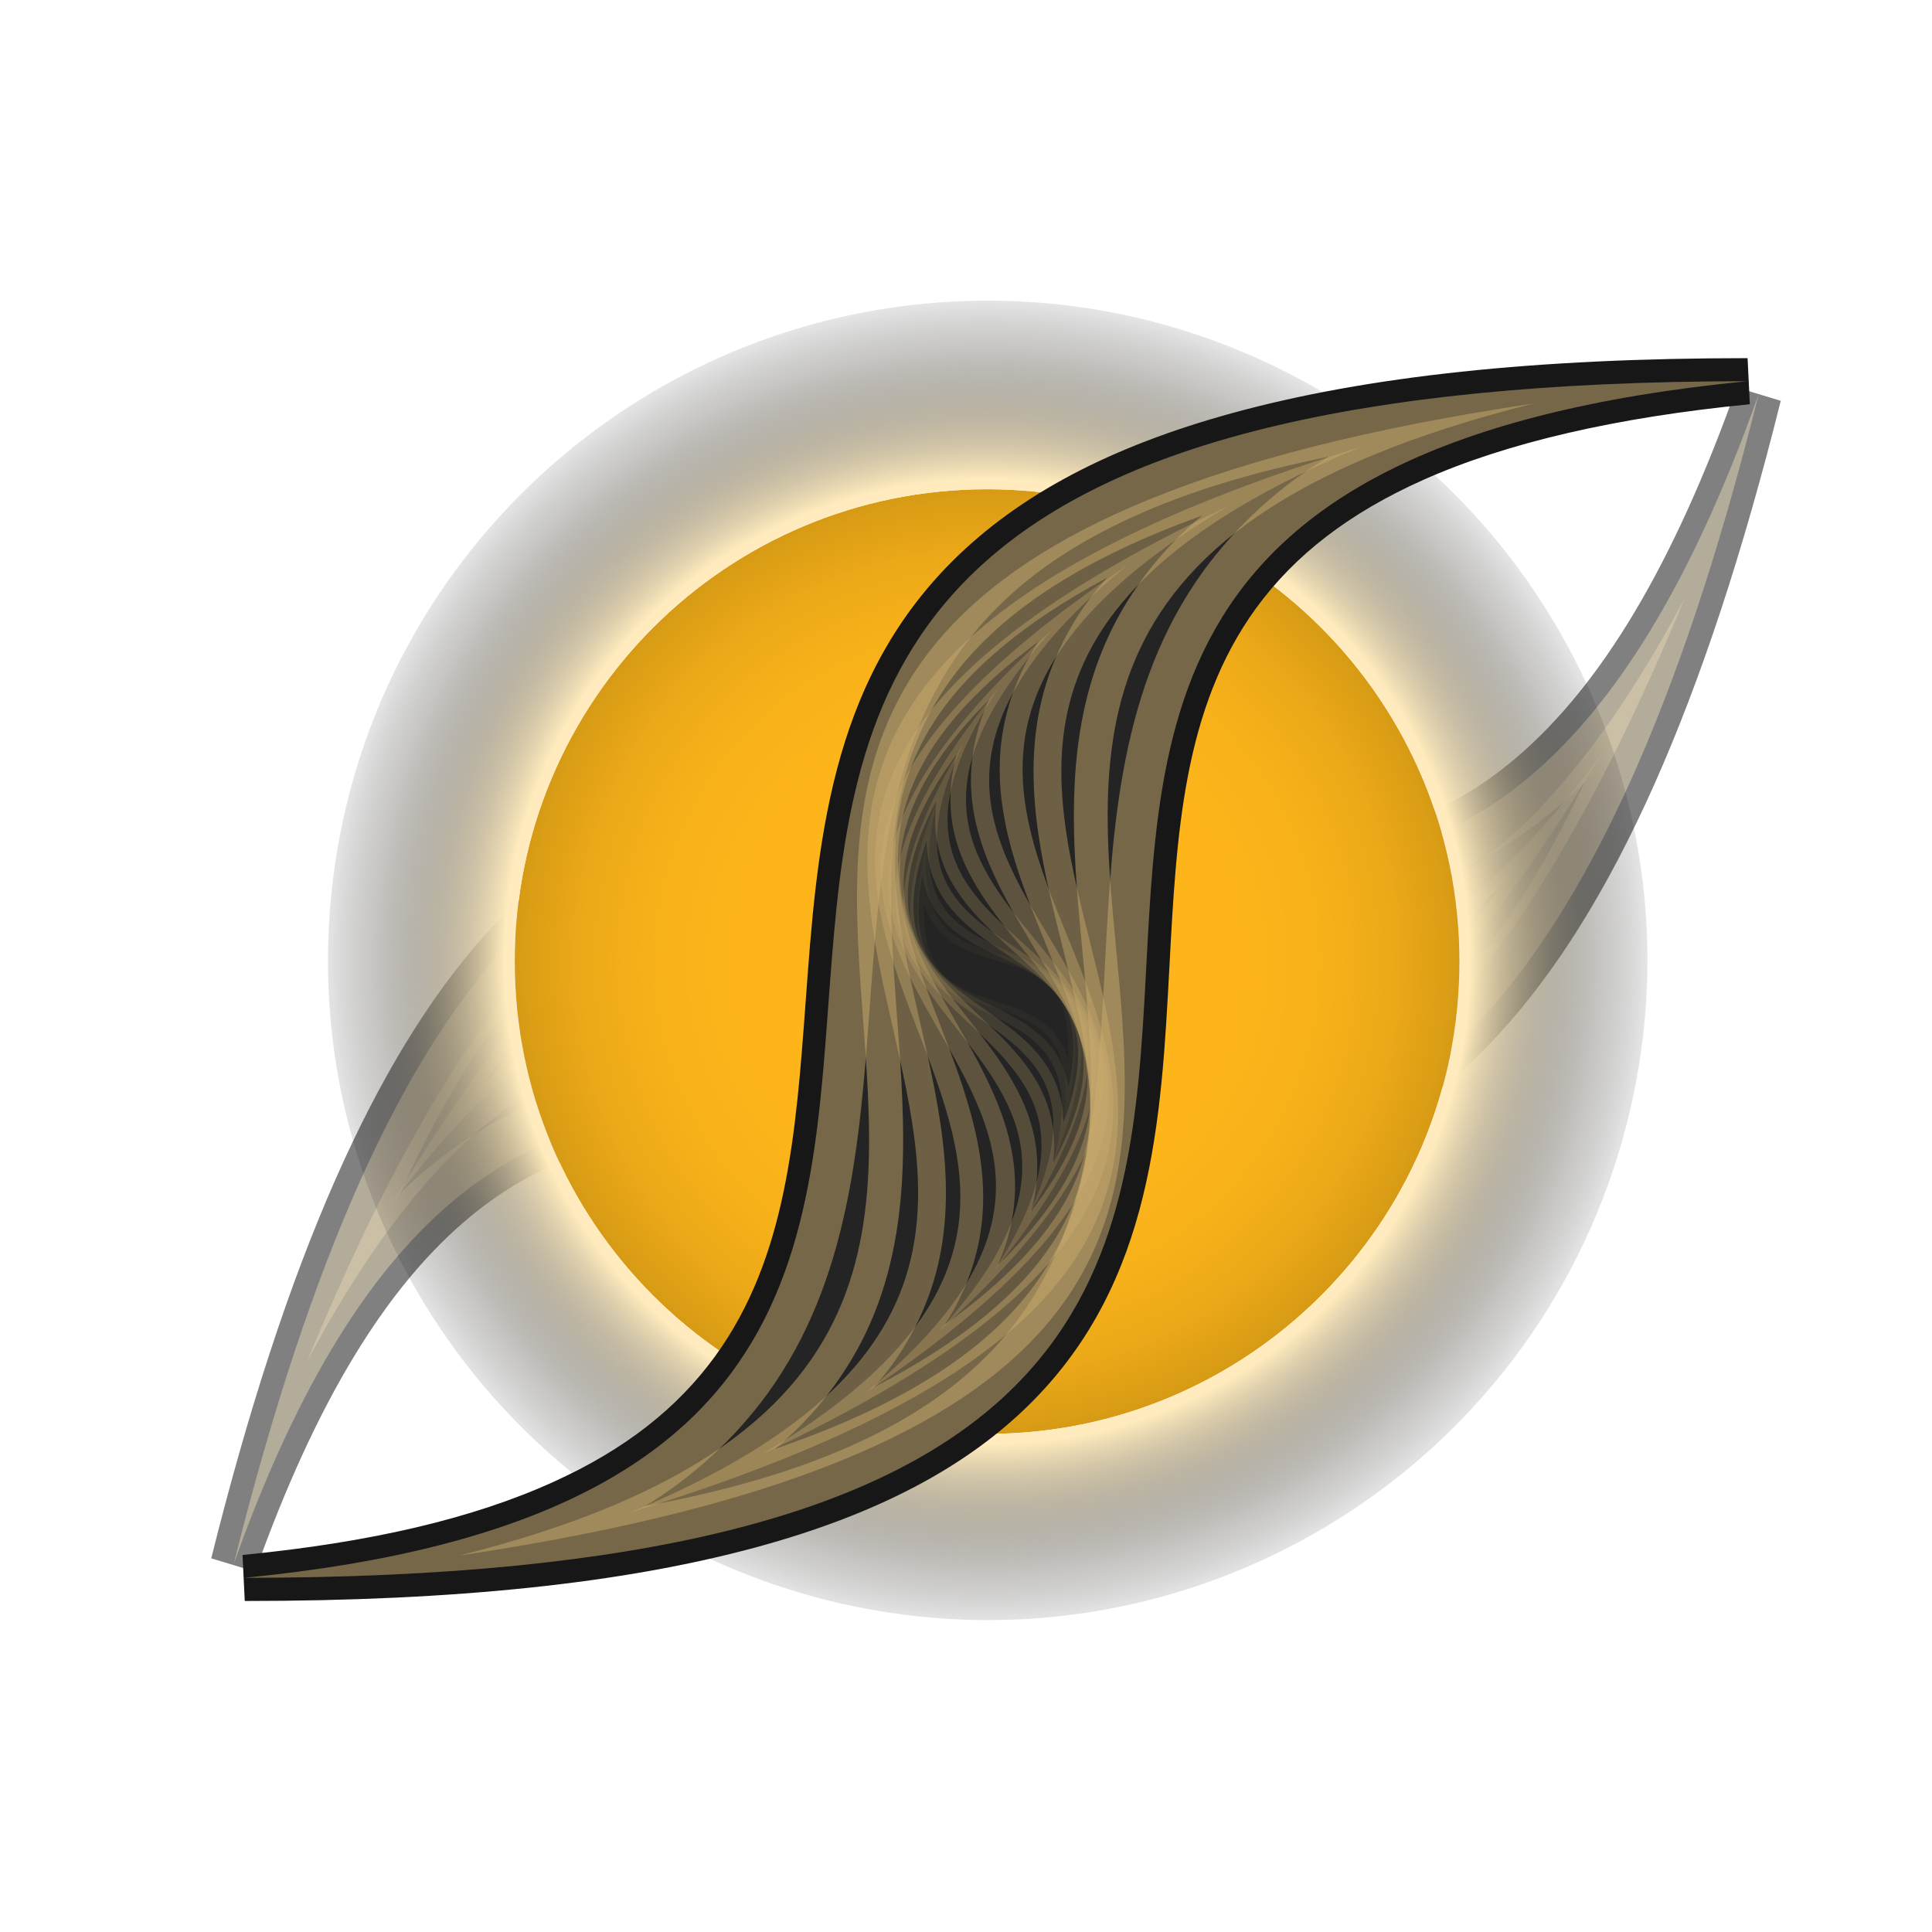
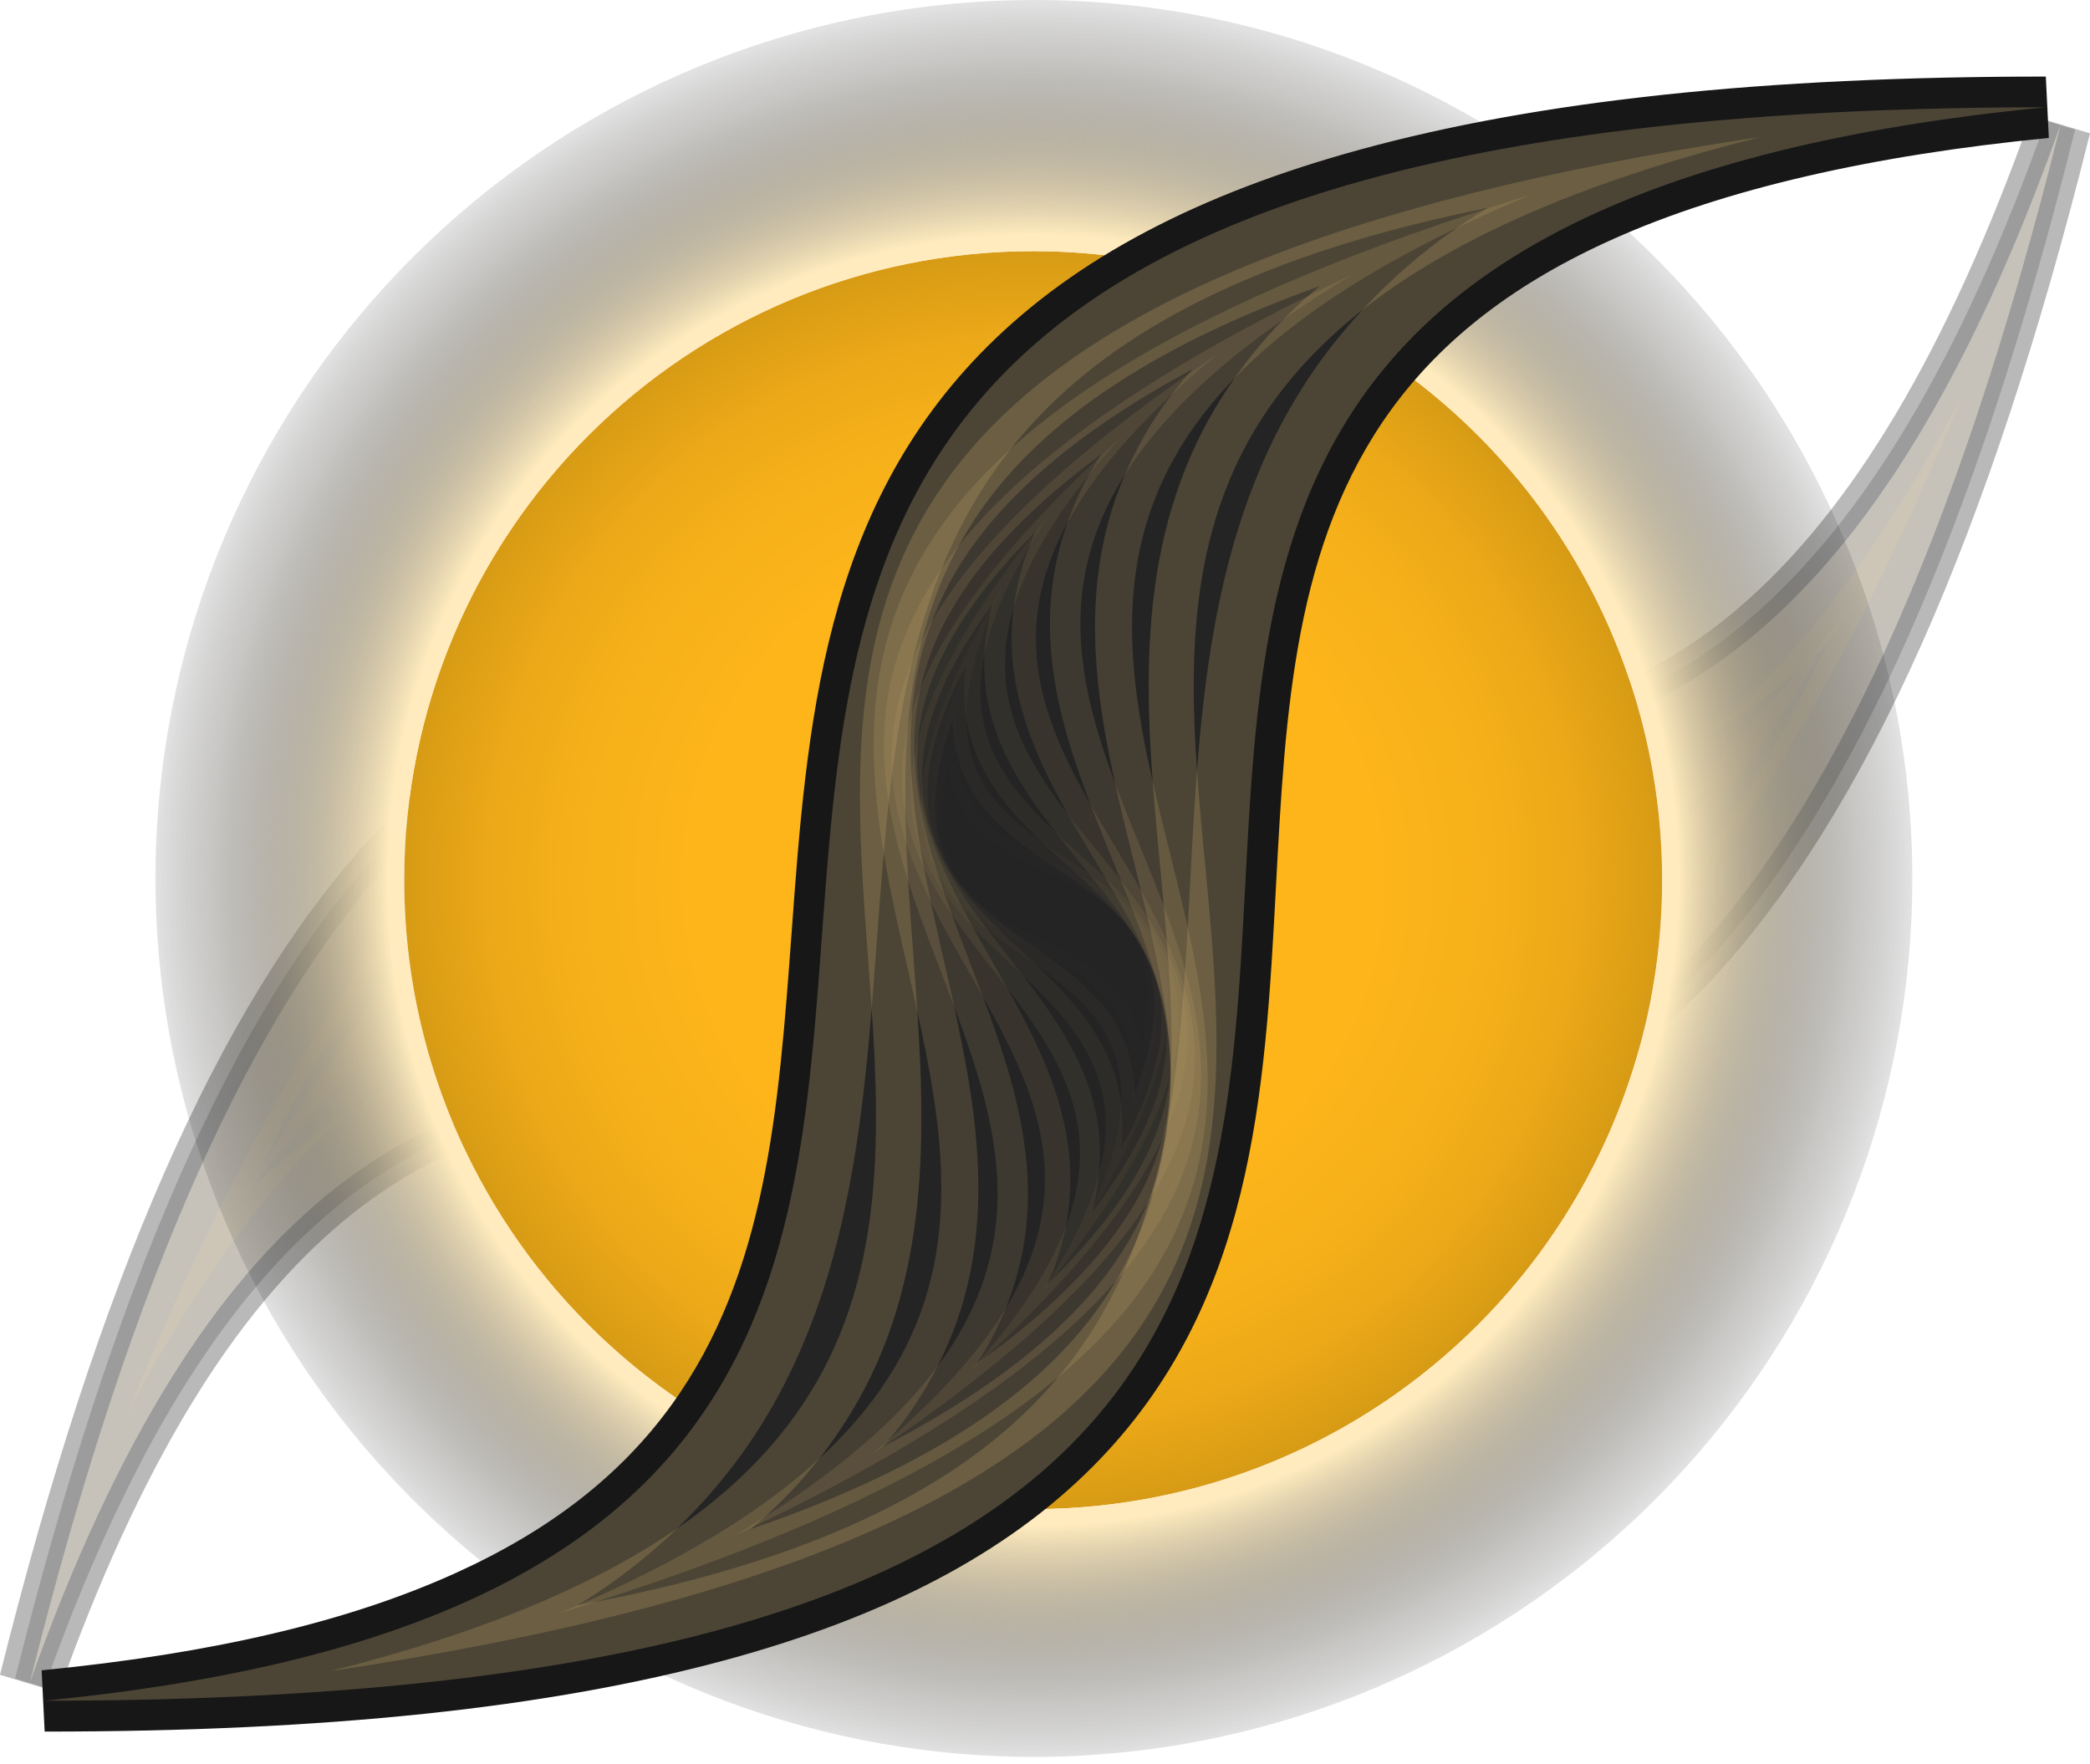
- <svg xmlns="http://www.w3.org/2000/svg" viewBox="0 0 420 420">
+ <svg xmlns="http://www.w3.org/2000/svg" width="96" height="81" viewBox="0 0 96 81" fill="none">
+   <g opacity="0.55">
+     <path opacity="0.55" d="M0.695 77.098C5.197 59.06 10.624 46.678 17.295 39.247C22.77 33.15 29.087 30.311 37.17 30.311C41.83 30.311 46.61 31.239 51.238 32.134C55.76 33.009 60.436 33.915 64.89 33.915C71.046 33.915 75.942 32.19 80.294 28.485C85.618 23.952 90.091 16.451 93.971 5.548L95.316 5.954C90.739 24.323 85.137 36.903 78.198 44.427C72.571 50.535 66.016 53.38 57.597 53.38C53.065 53.38 48.431 52.581 43.948 51.807C39.596 51.056 35.094 50.279 30.823 50.279C24.616 50.279 19.726 51.922 15.43 55.456C10.154 59.792 5.776 66.992 2.04 77.503L0.695 77.098Z" fill="#242424" />
+     <path opacity="0.55" d="M94.635 5.785C84.847 45.037 71.564 52.676 57.597 52.676C48.701 52.676 39.534 49.581 30.823 49.581C19.768 49.581 9.44 54.581 1.376 77.273C10.967 38.8 23.707 31.014 37.162 31.014C46.32 31.014 55.813 34.618 64.879 34.618C75.88 34.618 86.262 29.304 94.624 5.785H94.635ZM93.299 5.312C89.461 16.096 85.055 23.499 79.827 27.95C75.607 31.54 70.861 33.212 64.879 33.212C60.492 33.212 55.85 32.311 51.359 31.442C46.703 30.541 41.889 29.61 37.162 29.607C28.862 29.607 22.379 32.522 16.763 38.777C10.011 46.298 4.527 58.776 0 76.927L2.69 77.74C6.395 67.363 10.714 60.25 15.877 55.999C20.038 52.575 24.788 50.982 30.823 50.982C35.043 50.982 39.306 51.719 43.83 52.499C48.355 53.278 53.003 54.083 57.597 54.083C66.224 54.083 72.934 51.165 78.716 44.905C85.736 37.308 91.391 24.61 96 6.125L93.31 5.312H93.299Z" fill="#171717" />
+     <g opacity="0.49">
+       <path opacity="0.49" d="M83.989 29.486C81.493 34.798 78.781 39.025 75.829 42.232C70.779 47.705 65.16 50.144 57.606 50.144C53.349 50.144 48.855 49.367 44.508 48.619C40.007 47.842 35.381 47.043 30.831 47.043C23.834 47.043 18.288 48.923 13.387 52.952C12.768 53.46 12.16 54.004 11.564 54.584C19.718 36.523 28.89 33.547 37.162 33.547C41.509 33.547 45.929 34.391 50.608 35.311C55.287 36.231 60.115 37.151 64.879 37.151C71.752 37.151 77.478 35.122 82.379 30.961C82.921 30.499 83.454 30.012 83.978 29.498L83.989 29.486ZM94.624 5.796C86.265 29.304 75.891 34.618 64.89 34.618C55.825 34.618 46.32 31.017 37.173 31.014C23.707 31.014 10.967 38.8 1.376 77.267C9.451 54.575 19.768 49.575 30.823 49.575C39.545 49.575 48.701 52.67 57.597 52.67C71.558 52.67 84.847 45.032 94.635 5.779L94.624 5.796Z" fill="#CCAD6E" />
+     </g>
+     <g opacity="0.49">
+       <path opacity="0.49" d="M36.881 33.49C41.484 33.49 46.039 35.1 50.867 36.802C55.76 38.527 60.822 40.313 66.032 40.313C70.616 40.313 74.754 38.937 78.632 36.11C76.831 38.89 74.733 41.466 72.374 43.791C67.991 47.997 63.526 49.955 58.323 49.955C53.7 49.955 49.137 48.45 44.306 46.86C39.475 45.271 34.483 43.619 29.394 43.619C24.788 43.619 20.672 44.967 16.831 47.738C18.952 44.446 21.102 41.745 23.302 39.607C27.573 35.437 31.889 33.496 36.889 33.496L36.881 33.49ZM90.142 18.17C81.772 33.873 73.837 38.237 66.044 38.237C56.294 38.237 46.773 31.411 36.881 31.411C27.078 31.411 16.927 38.124 5.858 64.893C13.874 49.857 21.651 45.698 29.394 45.698C38.96 45.698 48.467 52.038 58.312 52.038C68.441 52.038 78.893 45.347 90.131 18.179L90.142 18.17Z" fill="#CCAD6E" />
+     </g>
+     <g opacity="0.44">
+       <path opacity="0.44" d="M37.789 33.484C42.336 33.484 46.512 35.699 50.912 38.045C55.45 40.454 60.13 42.947 65.402 42.947C68.229 42.931 71.01 42.226 73.502 40.893C68.033 46.919 62.859 49.8 57.676 49.8C53.065 49.8 48.833 47.659 44.354 45.394C39.832 43.107 35.153 40.741 29.985 40.741C27.195 40.75 24.45 41.434 21.983 42.736C27.497 36.472 32.674 33.484 37.789 33.484ZM85.027 27.753C77.394 38.017 71.094 41.258 65.402 41.258C55.664 41.258 47.676 31.796 37.792 31.796C30.424 31.796 21.997 37.035 10.987 55.329C18.258 45.546 24.374 42.457 29.985 42.457C39.593 42.457 47.71 51.517 57.676 51.517C65.253 51.517 73.885 46.264 85.027 27.753Z" fill="#CCAD6E" />
+     </g>
+     <g opacity="0.39">
+       <path opacity="0.39" d="M39.07 33.698C43.462 33.698 47.012 36.292 50.769 39.044C54.671 41.897 58.709 44.846 63.874 44.846C65.548 44.833 67.207 44.535 68.781 43.965C67.808 44.777 66.792 45.538 65.74 46.244C62.448 48.43 59.449 49.494 56.565 49.494C52.088 49.494 48.447 46.945 44.593 44.246C40.668 41.495 36.599 38.653 31.535 38.653C29.904 38.664 28.288 38.95 26.752 39.497C27.826 38.573 28.953 37.713 30.128 36.92C33.361 34.751 36.293 33.698 39.089 33.698H39.07ZM39.089 32.291C33.411 32.291 26.366 36.149 16.372 48.402C22.537 42.19 27.388 40.04 31.566 40.04C40.924 40.04 46.858 50.875 56.607 50.875C62.431 50.875 69.611 47.004 79.701 34.632C73.204 41.177 68.165 43.436 63.916 43.436C54.449 43.436 48.76 32.291 39.112 32.291H39.089Z" fill="#CCAD6E" />
+     </g>
+     <g opacity="0.34">
+       <path opacity="0.34" d="M40.299 32.818V33.963C44.635 33.963 47.508 36.824 50.552 39.855C53.742 43.028 57.04 46.326 62.169 46.326C62.962 46.323 63.752 46.247 64.53 46.098C61.094 48.155 58.09 49.168 55.456 49.168C51.022 49.168 48.048 46.326 44.899 43.318C41.664 40.215 38.33 37.038 33.299 37.038C32.537 37.041 31.777 37.111 31.028 37.249C34.574 35.057 37.643 33.977 40.313 33.977V32.818H40.299ZM40.313 32.818C35.89 32.818 30.052 35.457 21.504 43.178C26.431 39.534 30.21 38.169 33.321 38.169C42.57 38.169 45.805 50.299 55.481 50.299C60.006 50.299 65.931 47.651 74.541 39.888C69.333 43.743 65.391 45.181 62.195 45.181C52.831 45.181 49.888 32.835 40.325 32.832L40.313 32.818Z" fill="#CCAD6E" />
+     </g>
+     <g opacity="0.29">
+       <path opacity="0.29" d="M41.363 33.448V34.388C45.712 34.388 47.924 37.342 50.268 40.471C52.744 43.774 55.301 47.19 60.425 47.19H60.881C58.455 48.203 56.334 48.7 54.488 48.7C50.034 48.7 47.721 45.741 45.274 42.609C42.741 39.379 40.136 36.036 35.128 36.036H34.728C37.261 34.934 39.466 34.391 41.36 34.391V33.451L41.363 33.448ZM41.36 33.451C37.882 33.451 33.158 35.139 26.293 39.734C29.971 37.764 32.821 36.971 35.125 36.971C44.345 36.971 44.787 49.632 54.485 49.632C58.031 49.632 62.808 47.944 69.707 43.324C65.805 45.417 62.811 46.253 60.422 46.253C51.061 46.253 50.943 33.451 41.36 33.448V33.451Z" fill="#CCAD6E" />
+     </g>
+     <g opacity="0.24">
+       <path opacity="0.24" d="M42.1 34.05V34.821C46.697 34.821 48.29 37.803 49.978 40.96C51.554 43.906 53.321 47.215 57.749 47.713C56.472 48.05 55.159 48.23 53.838 48.25C49.137 48.25 47.451 45.243 45.679 42.06C44.061 39.176 42.246 35.938 37.944 35.426C39.303 35.047 40.704 34.841 42.114 34.815V34.044L42.1 34.05ZM42.114 34.044C39.407 34.044 35.755 34.984 30.651 37.373C33.116 36.501 35.102 36.127 36.734 36.127C46.34 36.127 43.69 49.018 53.849 49.018C56.598 49.018 60.279 48.079 65.385 45.684C62.76 46.613 60.658 47.01 58.95 47.01C49.162 47.01 52.156 34.044 42.105 34.044H42.114Z" fill="#CCAD6E" />
+     </g>
+     <g opacity="0.19">
+       <path opacity="0.19" d="M42.44 35.294C47.505 35.294 48.506 38.079 49.674 41.304C50.611 43.892 51.644 46.765 55.183 47.693C54.641 47.75 54.096 47.779 53.551 47.781C48.391 47.781 47.252 44.826 46.044 41.695C45.065 39.163 43.977 36.332 40.547 35.412C41.175 35.336 41.807 35.297 42.44 35.294ZM42.44 34.664C40.417 34.664 37.809 35.1 34.399 36.132C35.578 35.883 36.779 35.749 37.984 35.733C48.321 35.733 42.536 48.414 53.551 48.414C55.594 48.414 58.213 47.977 61.623 46.942C60.367 47.209 59.087 47.353 57.803 47.37C47.207 47.37 53.357 34.664 42.44 34.664Z" fill="#CCAD6E" />
+     </g>
+     <g opacity="0.09">
+       <path opacity="0.09" d="M42.716 35.631C48.267 35.84 48.788 38.498 49.39 41.554C49.826 43.788 50.307 46.233 53.065 47.426C47.643 47.145 47.038 44.353 46.399 41.419C45.921 39.219 45.395 36.804 42.716 35.631ZM41.996 35.102C40.543 35.116 39.093 35.231 37.657 35.448C37.958 35.434 38.248 35.429 38.524 35.429C50.833 35.429 40.794 47.969 54.035 47.969C55.484 47.955 56.93 47.841 58.362 47.626C58.039 47.64 57.727 47.645 57.428 47.645C44.686 47.645 55.178 35.102 41.996 35.102Z" fill="#CCAD6E" />
+     </g>
+     <g opacity="0.04">
+       <path opacity="0.04" d="M44.407 36.124C46.033 36.425 47.195 36.94 47.921 37.674C48.979 38.743 49.047 40.189 49.128 41.717C49.218 43.588 49.32 45.631 51.433 46.922C47.052 46.042 46.889 43.706 46.728 41.259C46.599 39.413 46.447 37.398 44.418 36.129L44.407 36.124ZM40.341 35.384C52.485 36.616 39.115 47.648 55.704 47.707C43.071 46.424 56.992 35.443 40.341 35.384Z" fill="#CCAD6E" />
+     </g>
+   </g>
+   <path d="M47.457 69.316C63.413 69.316 76.347 56.381 76.347 40.426C76.347 24.47 63.413 11.536 47.457 11.536C31.502 11.536 18.567 24.47 18.567 40.426C18.567 56.381 31.502 69.316 47.457 69.316Z" fill="url(#paint0_radial_573_16035)" />
+   <path d="M47.457 11.536C53.171 11.536 58.757 13.23 63.509 16.405C68.26 19.58 71.963 24.093 74.149 29.373C76.335 34.652 76.907 40.462 75.791 46.066C74.675 51.671 71.923 56.818 67.881 60.858C63.84 64.898 58.691 67.649 53.086 68.762C47.481 69.876 41.672 69.302 36.394 67.114C31.115 64.925 26.604 61.221 23.43 56.468C20.257 51.716 18.565 46.129 18.567 40.415C18.57 32.754 21.615 25.409 27.033 19.994C32.45 14.578 39.797 11.536 47.457 11.536ZM47.457 6.77649e-05C37.454 0.008 27.811 3.732 20.398 10.448C12.985 17.165 8.331 26.395 7.339 36.348C6.347 46.302 9.088 56.269 15.03 64.317C20.971 72.364 29.69 77.917 39.494 79.9C49.299 81.882 59.49 80.151 68.091 75.044C76.692 69.938 83.09 61.818 86.042 52.261C88.995 42.703 88.292 32.39 84.071 23.322C79.85 14.253 72.41 7.076 63.196 3.182C58.218 1.073 52.864 -0.01 47.457 6.77649e-05Z" fill="url(#paint1_radial_573_16035)" />
+   <path d="M1.992 77.422C34.751 74.217 35.868 59.043 37.049 42.975C37.744 33.532 38.456 23.769 45.853 16.415C49.823 12.476 55.321 9.563 62.659 7.555C70.835 5.304 81.077 4.226 93.966 4.226L94.036 5.633C59.584 8.998 58.765 24.377 57.901 40.662C56.905 59.426 55.875 78.826 2.045 78.826L1.992 77.422Z" fill="#242424" />
+   <path d="M93.966 4.93C18.567 12.304 101.399 78.117 2.045 78.117C74.532 71.027 -4.989 4.924 93.966 4.924V4.93ZM93.966 3.517C81.023 3.517 70.711 4.614 62.473 6.871C55.014 8.914 49.418 11.871 45.358 15.911C37.781 23.449 37.052 33.355 36.355 42.922C35.764 50.94 35.206 58.514 30.831 64.55C28.502 67.766 25.272 70.281 20.959 72.239C16.009 74.49 9.78 75.95 1.913 76.721L2.051 79.535C14.949 79.535 25.179 78.46 33.324 76.251C40.713 74.245 46.23 71.342 50.189 67.369C57.589 59.944 58.106 50.164 58.61 40.707C59.041 32.604 59.454 24.951 63.902 18.817C66.285 15.542 69.631 12.974 74.133 10.965C79.228 8.691 85.95 7.133 94.109 6.336L93.971 3.523L93.966 3.517Z" fill="#171717" />
+   <g opacity="0.49">
+     <path opacity="0.49" d="M68.345 9.549C65.365 11.337 62.77 13.699 60.712 16.499C55.569 23.575 55.113 32.176 54.671 40.493C54.187 49.615 53.728 58.219 47.392 64.583C43.059 68.93 36.163 71.966 26.529 73.733C29.454 71.959 31.998 69.624 34.016 66.862C39.047 59.924 39.672 51.427 40.277 43.214C40.958 33.955 41.602 25.207 48.135 18.708C52.446 14.417 59.131 11.392 68.345 9.549ZM93.966 4.929C-4.994 4.929 74.532 71.032 2.045 78.117C101.399 78.117 18.567 12.298 93.966 4.924V4.929Z" fill="#CCAD6E" />
+   </g>
+   <g opacity="0.49">
+     <path opacity="0.49" d="M60.642 13.123C58.442 14.933 56.625 17.162 55.296 19.681C51.978 26.04 52.648 33.071 53.295 39.872C54.004 47.325 54.671 54.367 50.301 60.287C47.313 64.339 42.086 67.633 34.486 70.23C36.642 68.439 38.424 66.24 39.728 63.759C42.969 57.524 42.452 50.558 41.948 43.822C41.385 36.225 40.851 29.062 45.364 23.001C48.34 19 53.396 15.728 60.65 13.131L60.642 13.123ZM80.871 6.291C0.599 18.246 73.083 62.254 15.148 76.761C95.73 64.761 20.601 21.381 80.863 6.294L80.871 6.291Z" fill="#CCAD6E" />
+   </g>
+   <g opacity="0.44">
+     <path opacity="0.44" d="M54.781 16.96C53.213 18.695 52.006 20.725 51.23 22.931C49.319 28.493 50.721 34.112 52.074 39.548C53.56 45.507 54.964 51.134 52.144 56.469C50.214 60.127 46.379 63.427 40.535 66.463C42.066 64.746 43.241 62.744 43.993 60.571C45.862 55.118 44.587 49.533 43.358 44.134C41.97 38.048 40.662 32.3 43.58 26.831C45.507 23.224 49.207 19.951 54.77 16.96H54.781ZM70.329 8.942C6.71 28.443 70.863 55.268 25.66 74.11C89.529 54.53 23.311 28.53 70.329 8.942Z" fill="#CCAD6E" />
+   </g>
+   <g opacity="0.39">
+     <path opacity="0.39" d="M50.625 20.815C49.569 22.407 48.836 24.191 48.47 26.065C47.564 30.803 49.356 35.201 51.087 39.455C52.986 44.117 54.781 48.523 53.112 53.18C51.973 56.362 49.252 59.491 44.874 62.628C45.902 61.058 46.615 59.302 46.973 57.459C47.854 52.817 46.174 48.431 44.545 44.191C42.713 39.407 40.98 34.906 42.713 30.123C43.855 26.977 46.469 23.896 50.625 20.838V20.815ZM62.344 12.501C12.965 35.71 68.168 50.02 33.667 70.574C83.235 47.249 26.47 33.859 62.344 12.479V12.501Z" fill="#CCAD6E" />
+   </g>
+   <g opacity="0.34">
+     <path opacity="0.34" d="M47.572 24.414C46.914 25.832 46.542 27.367 46.475 28.929C46.329 32.868 48.326 36.225 50.259 39.458C52.378 43 54.378 46.348 53.605 50.332C53.076 53.05 51.258 55.926 48.098 59.012C48.74 57.612 49.1 56.1 49.159 54.561C49.297 50.69 47.389 47.344 45.544 44.109C43.464 40.451 41.501 37.019 42.314 32.93C42.848 30.238 44.584 27.416 47.572 24.414ZM56.013 16.201C18.874 41.16 65.394 45.91 39.976 66.845C77.256 41.788 29.565 37.978 56.013 16.201Z" fill="#CCAD6E" />
+   </g>
+   <g opacity="0.29">
+     <path opacity="0.29" d="M45.617 27.694C45.251 28.923 45.13 30.212 45.262 31.487C45.611 34.711 47.629 37.187 49.578 39.582C51.717 42.207 53.737 44.688 53.579 48.023C53.472 50.29 52.339 52.839 50.138 55.718C50.492 54.506 50.606 53.237 50.473 51.981C50.127 48.822 48.183 46.331 46.303 43.926C44.185 41.214 42.184 38.65 42.364 35.237C42.48 32.987 43.554 30.497 45.623 27.706L45.617 27.694ZM51.531 20.041C24.352 44.686 62.656 43.034 44.514 63.036C71.806 38.276 32.66 40.842 51.531 20.041Z" fill="#CCAD6E" />
+   </g>
+   <g opacity="0.24">
+     <path opacity="0.24" d="M44.368 30.567C43.768 35.001 46.517 37.486 49.033 39.759C51.092 41.622 53.036 43.38 53.323 46.093C53.517 47.944 52.915 50.15 51.492 52.758C51.627 51.731 51.561 50.687 51.297 49.685C50.625 47.17 48.74 45.395 46.917 43.678C44.86 41.743 42.921 39.917 42.637 37.128C42.452 35.28 43.02 33.108 44.368 30.567ZM48.169 23.671C29.205 47.024 60.045 40.924 47.828 59.404C66.868 35.955 35.449 42.893 48.169 23.671Z" fill="#CCAD6E" />
+   </g>
+   <g opacity="0.19">
+     <path opacity="0.19" d="M43.766 33.046C43.799 36.704 46.32 38.411 48.627 39.962C50.515 41.231 52.299 42.432 52.848 44.601C53.225 46.09 52.988 47.978 52.122 50.268C52.074 46.697 49.615 44.97 47.364 43.389C45.471 42.058 43.681 40.803 43.127 38.572C42.758 37.095 42.966 35.266 43.763 33.046H43.766ZM46.042 27.005C33.38 48.178 57.698 39.618 49.944 56.036C62.656 34.788 37.978 44.072 46.044 27.005H46.042Z" fill="#CCAD6E" />
+   </g>
+   <g opacity="0.09">
+     <path opacity="0.09" d="M43.501 35.17C43.985 38.15 46.242 39.208 48.309 40.176C49.998 40.969 51.596 41.717 52.313 43.406C52.808 44.565 52.851 46.115 52.44 48.09C51.953 45.201 49.742 44.112 47.721 43.113C45.029 41.785 42.457 40.516 43.501 35.17ZM44.59 30.004C36.993 48.751 55.622 38.763 51.399 53.039C59.026 34.216 40.198 44.855 44.59 30.004Z" fill="#CCAD6E" />
+   </g>
+   <g opacity="0.04">
+     <path opacity="0.04" d="M43.599 36.898C44.342 39.258 46.301 39.849 48.101 40.392C49.564 40.837 50.949 41.253 51.731 42.539C52.268 43.422 52.485 44.675 52.386 46.326C51.649 44.041 49.727 43.417 47.969 42.846C45.628 42.083 43.391 41.357 43.608 36.898H43.599ZM43.889 32.573C39.95 48.684 53.875 38.38 52.13 50.462C56.103 34.289 42.077 45.144 43.889 32.573Z" fill="#CCAD6E" />
+   </g>
  <defs>
-     <style>.cls-1{opacity:0.55;}.cls-2{fill:#242424;}.cls-3{fill:#171717;}.cls-4{opacity:0.49;}.cls-5{fill:#ccad6e;}.cls-6{opacity:0.44;}.cls-7{opacity:0.39;}.cls-8{opacity:0.34;}.cls-9{opacity:0.29;}.cls-10{opacity:0.24;}.cls-11{opacity:0.19;}.cls-12{opacity:0.09;}.cls-13{opacity:0.04;}.cls-14{fill:url(#radial-gradient);}.cls-15{fill:url(#radial-gradient-2);}</style>
-     <radialGradient id="radial-gradient" cx="214.59" cy="209.04" r="102.68" gradientUnits="userSpaceOnUse">
-       <stop offset="0" stop-color="#ffb61a" />
-       <stop offset="0.54" stop-color="#fdb51a" />
-       <stop offset="0.73" stop-color="#f6b019" />
-       <stop offset="0.87" stop-color="#eba818" />
-       <stop offset="0.98" stop-color="#da9d15" />
-       <stop offset="1" stop-color="#d69a15" />
+     <radialGradient id="paint0_radial_573_16035" cx="0" cy="0" r="1" gradientUnits="userSpaceOnUse" gradientTransform="translate(47.457 40.4259) scale(28.89)">
+       <stop stop-color="#FFB61A" />
+       <stop offset="0.54" stop-color="#FDB51A" />
+       <stop offset="0.73" stop-color="#F6B019" />
+       <stop offset="0.87" stop-color="#EBA818" />
+       <stop offset="0.98" stop-color="#DA9D15" />
+       <stop offset="1" stop-color="#D69A15" />
    </radialGradient>
-     <radialGradient id="radial-gradient-2" cx="214.59" cy="209.04" r="143.68" gradientUnits="userSpaceOnUse">
-       <stop offset="0.73" stop-color="#ffebbd" />
-       <stop offset="0.8" stop-color="#b4a685" stop-opacity="0.74" />
-       <stop offset="0.87" stop-color="#68604d" stop-opacity="0.47" />
-       <stop offset="0.93" stop-color="#302c23" stop-opacity="0.27" />
-       <stop offset="0.98" stop-color="#0d0c0a" stop-opacity="0.15" />
+     <radialGradient id="paint1_radial_573_16035" cx="0" cy="0" r="1" gradientUnits="userSpaceOnUse" gradientTransform="translate(47.457 40.4259) scale(40.4258)">
+       <stop offset="0.73" stop-color="#FFEBBD" />
+       <stop offset="0.8" stop-color="#B4A685" stop-opacity="0.74" />
+       <stop offset="0.87" stop-color="#68604D" stop-opacity="0.47" />
+       <stop offset="0.93" stop-color="#302C23" stop-opacity="0.27" />
+       <stop offset="0.98" stop-color="#0D0C0A" stop-opacity="0.15" />
      <stop offset="1" stop-opacity="0.1" />
    </radialGradient>
  </defs>
-   <g id="Layer_11" data-name="Layer 11" class="cls-1">
-     <path class="cls-2" d="M48.39,339.38c16-64.11,35.29-108.12,59-134.53,19.46-21.67,41.91-31.76,70.64-31.76,16.56,0,33.55,3.3,50,6.48,16.07,3.11,32.69,6.33,48.52,6.33,21.88,0,39.28-6.13,54.75-19.3,18.92-16.11,34.82-42.77,48.61-81.52l4.78,1.44c-16.27,65.29-36.18,110-60.84,136.74-20,21.71-43.3,31.82-73.22,31.82-16.11,0-32.58-2.84-48.51-5.59-15.47-2.67-31.47-5.43-46.65-5.43-22.06,0-39.44,5.84-54.71,18.4-18.75,15.41-34.31,41-47.59,78.36Z" />
-     <path class="cls-3" d="M382.27,85.92c-34.79,139.51-82,166.66-131.64,166.66-31.62,0-64.2-11-95.16-11-39.29,0-76,17.77-104.66,98.42C84.9,203.26,130.18,175.59,178,175.59c32.55,0,66.29,12.81,98.51,12.81,39.1,0,76-18.89,105.72-102.48m-4.71-1.68c-13.64,38.33-29.3,64.64-47.88,80.46-15,12.76-31.87,18.7-53.13,18.7-15.59,0-32.09-3.2-48.05-6.29-16.55-3.2-33.66-6.51-50.46-6.52-29.5,0-52.54,10.36-72.5,32.59-24,26.73-43.49,71.08-59.58,135.59l9.56,2.89C68.65,304.78,84,279.5,102.35,264.39c14.79-12.17,31.67-17.83,53.12-17.83,15,0,30.15,2.62,46.23,5.39s32.6,5.63,48.93,5.63c30.66,0,54.51-10.37,75.06-32.62,24.95-27,45.05-72.13,61.43-137.83l-9.56-2.89Z" />
-     <g class="cls-4">
-       <path class="cls-5" d="M344.43,170.16c-8.87,18.88-18.51,33.9-29,45.3-17.95,19.45-37.92,28.12-64.77,28.12-15.13,0-31.1-2.76-46.55-5.42-16-2.76-32.44-5.6-48.61-5.6-24.87,0-44.58,6.68-62,21q-3.3,2.71-6.48,5.8C116,195.17,148.6,184.59,178,184.59c15.45,0,31.16,3,47.79,6.27s33.79,6.54,50.72,6.54c24.43,0,44.78-7.21,62.2-22q2.89-2.46,5.68-5.2m37.84-84.24C352.52,169.51,315.65,188.4,276.55,188.4c-32.22,0-66-12.8-98.51-12.81-47.86,0-93.14,27.67-127.23,164.39,28.7-80.65,65.37-98.42,104.66-98.42,31,0,63.54,11,95.16,11,49.62,0,96.85-27.15,131.64-166.66Z" />
-     </g>
-     <g id="_82pct" data-name="82pct" class="cls-4">
-       <path class="cls-5" d="M177,184.39c16.36,0,32.55,5.72,49.71,11.77,17.39,6.13,35.38,12.48,53.9,12.48,16.29,0,31-4.89,44.78-14.94A161.84,161.84,0,0,1,303.15,221c-15.58,14.95-31.45,21.91-49.94,21.91-16.43,0-32.65-5.35-49.82-11s-34.91-11.52-53-11.52c-16.37,0-31,4.79-44.65,14.64,7.54-11.7,15.18-21.3,23-28.9,15.18-14.82,30.52-21.72,48.29-21.72M366.3,129.94c-29.75,55.81-57.95,71.32-85.65,71.32C246,201.26,212.16,177,177,177c-34.84,0-70.92,23.86-110.26,119,28.49-53.44,56.13-68.22,83.65-68.22,34,0,67.79,22.53,102.78,22.53,36,0,73.15-23.78,113.09-120.34Z" />
-     </g>
-     <g id="_82pct-2" data-name="82pct" class="cls-6">
-       <path class="cls-5" d="M180.23,184.37c16.16,0,31,7.87,46.64,16.21C243,209.14,259.63,218,278.37,218a61.78,61.78,0,0,0,28.79-7.3c-19.44,21.42-37.83,31.66-56.25,31.66-16.39,0-31.43-7.61-47.35-15.66-16.07-8.13-32.7-16.54-51.07-16.54a61.38,61.38,0,0,0-28.44,7.09c19.6-22.26,38-32.88,56.18-32.88M348.12,164c-27.13,36.48-49.52,48-69.75,48-34.61,0-63-33.63-98.13-33.63-26.19,0-56.14,18.62-95.27,83.64,25.84-34.77,47.58-45.75,67.52-45.75,34.15,0,63,32.2,98.42,32.2,26.93,0,57.61-18.67,97.21-84.46Z" />
-     </g>
-     <g id="_82pct-3" data-name="82pct" class="cls-7">
-       <path class="cls-5" d="M184.78,185.13c15.61,0,28.23,9.22,41.58,19,13.87,10.14,28.22,20.62,46.58,20.62a52.46,52.46,0,0,0,17.44-3.13,129.82,129.82,0,0,1-10.81,8.1c-11.7,7.77-22.36,11.55-32.61,11.55-15.91,0-28.85-9.06-42.55-18.65C190.46,212.84,176,202.74,158,202.74a51.68,51.68,0,0,0-17,3,129.87,129.87,0,0,1,12-9.16c11.49-7.71,21.91-11.45,31.85-11.45m0-5c-20.18,0-45.22,13.71-80.74,57.26,21.91-22.08,39.15-29.72,54-29.72,33.26,0,54.35,38.51,89,38.51,20.7,0,46.22-13.76,82.08-57.73-23.09,23.26-41,31.29-56.1,31.29-33.65,0-53.87-39.61-88.16-39.61Z" />
-     </g>
-     <g id="_82pct-4" data-name="82pct" class="cls-8">
-       <path class="cls-5" d="M189.15,182v4.07c15.41,0,25.62,10.17,36.44,20.94,11.34,11.28,23.06,23,41.29,23a45.36,45.36,0,0,0,8.39-.81c-12.21,7.31-22.89,10.91-32.25,10.91-15.76,0-26.33-10.1-37.52-20.79C194,208.29,182.15,197,164.27,197a45.23,45.23,0,0,0-8.07.75c12.6-7.79,23.51-11.63,33-11.63V182m0,0c-15.72,0-36.47,9.38-66.85,36.82,17.51-12.95,30.94-17.8,42-17.8,32.87,0,44.37,43.11,78.76,43.11,16.08,0,37.14-9.41,67.74-37-18.51,13.7-32.52,18.81-43.88,18.81-33.28,0-43.74-43.88-77.73-43.89Z" />
-     </g>
-     <g id="_82pct-5" data-name="82pct" class="cls-9">
-       <path class="cls-5" d="M192.93,184.24v3.34c15.46,0,23.32,10.5,31.65,21.62,8.8,11.74,17.89,23.88,36.1,23.88l1.62,0c-8.62,3.6-16.16,5.37-22.72,5.37-15.83,0-24.05-10.52-32.75-21.65-9-11.48-18.26-23.36-36.06-23.36l-1.42,0c9-3.92,16.84-5.85,23.57-5.85v-3.34m0,0c-12.36,0-29.15,6-53.55,22.33,13.07-7,23.2-9.82,31.39-9.82,32.77,0,34.34,45,68.81,45,12.6,0,29.58-6,54.1-22.42-13.87,7.44-24.51,10.41-33,10.41-33.27,0-33.69-45.5-67.75-45.51Z" />
-     </g>
-     <g id="_82pct-6" data-name="82pct" class="cls-10">
-       <path class="cls-5" d="M195.55,186.38v2.74c16.34,0,22,10.6,28,21.82,5.6,10.47,11.88,22.23,27.62,24a58,58,0,0,1-13.9,1.91c-16.71,0-22.7-10.69-29-22-5.75-10.25-12.2-21.76-27.49-23.58a59.13,59.13,0,0,1,14.82-2.17v-2.74m0,0c-9.62,0-22.6,3.34-40.74,11.83,8.76-3.1,15.82-4.43,21.62-4.43,34.14,0,24.72,45.82,60.83,45.82,9.77,0,22.85-3.34,41-11.85-9.33,3.3-16.8,4.71-22.87,4.71-34.79,0-24.15-46.08-59.87-46.08Z" />
-     </g>
-     <g id="_82pct-7" data-name="82pct" class="cls-11">
-       <path class="cls-5" d="M196.76,190.8c18,0,21.56,9.9,25.71,21.36,3.33,9.2,7,19.41,19.58,22.71a57.09,57.09,0,0,1-5.8.31c-18.34,0-22.39-10.5-26.68-21.63-3.48-9-7.35-19.06-19.54-22.33a58.64,58.64,0,0,1,6.73-.42m0-2.24c-7.19,0-16.46,1.55-28.58,5.22a66,66,0,0,1,12.74-1.42c36.74,0,16.18,45.07,55.33,45.07,7.26,0,16.57-1.55,28.69-5.23a69.72,69.72,0,0,1-13.58,1.52c-37.66,0-15.8-45.16-54.6-45.16Z" />
-     </g>
-     <g id="_82pct-8" data-name="82pct" class="cls-12">
-       <path class="cls-5" d="M197.74,192c19.73.74,21.58,10.19,23.72,21.05,1.55,7.94,3.26,16.63,13.06,20.87-19.27-1-21.42-10.92-23.69-21.35-1.7-7.82-3.57-16.4-13.09-20.57m-2.56-1.88a110.19,110.19,0,0,0-15.42,1.23c1.07-.05,2.1-.07,3.08-.07,43.75,0,8.07,44.57,55.13,44.57a110.57,110.57,0,0,0,15.38-1.22c-1.15.05-2.26.07-3.32.07-45.29,0-8-44.58-54.85-44.58Z" />
-     </g>
-     <g id="_82pct-9" data-name="82pct" class="cls-13">
-       <path class="cls-5" d="M203.75,193.75c5.78,1.07,9.91,2.9,12.49,5.51,3.76,3.8,4,8.94,4.29,14.37.32,6.65.68,13.91,8.19,18.5C213.15,229,212.57,220.7,212,212c-.46-6.56-1-13.72-8.21-18.23m-14.49-2.65c43.16,4.38-4.36,43.59,54.6,43.8-44.9-4.56,4.58-43.59-54.6-43.8Z" />
-     </g>
-   </g>
-   <g id="Layer_6" data-name="Layer 6">
-     <circle class="cls-14" cx="214.59" cy="209.04" r="102.68" />
-     <path class="cls-15" d="M214.59,106.36A102.68,102.68,0,1,1,111.91,209,102.68,102.68,0,0,1,214.59,106.36m0-41a143.41,143.41,0,1,0,55.94,11.31,142.7,142.7,0,0,0-55.94-11.31Z" />
-   </g>
-   <g id="Layer_10" data-name="Layer 10">
-     <path class="cls-2" d="M53,340.53C169.43,329.14,173.4,275.21,177.6,218.1c2.47-33.56,5-68.26,31.29-94.4,14.11-14,33.65-24.35,59.73-31.49,29.06-8,65.46-11.83,111.27-11.83l.25,5C257.69,97.34,254.78,152,251.71,209.88c-3.54,66.69-7.2,135.64-198.52,135.64Z" />
-     <path class="cls-3" d="M379.89,82.88C111.91,109.09,406.31,343,53.19,343c257.63-25.2-25-260.14,326.7-260.14m0-5c-46,0-82.65,3.9-111.93,11.92-26.51,7.26-46.4,17.77-60.83,32.13-26.93,26.79-29.52,62-32,96-2.1,28.5-4.08,55.42-19.63,76.87-8.28,11.43-19.76,20.37-35.09,27.33-17.59,8-39.73,13.19-67.69,15.93l.49,10c45.84,0,82.2-3.82,111.15-11.67,26.26-7.13,45.87-17.45,59.94-31.57,26.3-26.39,28.14-61.15,29.93-94.76,1.53-28.8,3-56,18.81-77.8,8.47-11.64,20.36-20.77,36.36-27.91,18.11-8.08,42-13.62,71-16.45l-.49-10Z" />
-     <g class="cls-4">
-       <path class="cls-5" d="M288.83,99.3A93.13,93.13,0,0,0,261.7,124c-18.28,25.15-19.9,55.72-21.47,85.28-1.72,32.42-3.35,63-25.87,85.62-15.4,15.45-39.91,26.24-74.15,32.52A92.2,92.2,0,0,0,166.82,303c17.88-24.66,20.1-54.86,22.25-84.05,2.42-32.91,4.71-64,27.93-87.1,15.32-15.25,39.08-26,71.83-32.55m91.06-16.42C28.17,82.88,310.82,317.82,53.19,343c353.12,0,58.72-233.93,326.7-260.14Z" />
-     </g>
-     <g id="_82pct-10" data-name="82pct" class="cls-4">
-       <path class="cls-5" d="M261.45,112a76.31,76.31,0,0,0-19,23.31c-11.79,22.6-9.41,47.59-7.11,71.76,2.52,26.49,4.89,51.52-10.64,72.56-10.62,14.4-29.2,26.11-56.21,35.34a75.69,75.69,0,0,0,18.63-23c11.52-22.16,9.68-46.92,7.89-70.86-2-27-3.9-52.46,12.14-74,10.58-14.22,28.55-25.85,54.33-35.08m71.87-24.31C48.05,130.21,305.67,286.62,99.76,338.18c286.4-42.65,19.38-196.83,233.56-250.45Z" />
-     </g>
-     <g id="_82pct-11" data-name="82pct" class="cls-6">
-       <path class="cls-5" d="M240.62,125.64A62.63,62.63,0,0,0,228,146.86c-6.79,19.77-1.81,39.74,3,59.06,5.28,21.18,10.27,41.18.25,60.14-6.86,13-20.49,24.73-41.26,35.52a61.93,61.93,0,0,0,12.29-20.94c6.64-19.38,2.11-39.23-2.26-58.42-4.93-21.63-9.58-42.06.79-61.5,6.85-12.82,20-24.45,39.77-35.08m55.3-28.5c-226.11,69.31,1.9,164.65-158.76,231.62,227-69.59-8.35-162,158.76-231.62Z" />
-     </g>
-     <g id="_82pct-12" data-name="82pct" class="cls-7">
-       <path class="cls-5" d="M225.85,139.34A51.66,51.66,0,0,0,218.19,158c-3.22,16.84,3.15,32.47,9.3,47.59,6.75,16.57,13.13,32.23,7.2,48.78-4.05,11.31-13.72,22.43-29.28,33.58a51.43,51.43,0,0,0,7.46-18.37c3.13-16.5-2.84-32.09-8.63-47.16-6.51-17-12.67-33-6.51-50,4.06-11.18,13.35-22.13,28.12-33m41.65-29.63C92,192.28,288.2,243.14,165.58,316.19,341.75,233.29,140,185.7,267.5,109.71Z" />
-     </g>
-     <g id="_82pct-13" data-name="82pct" class="cls-8">
-       <path class="cls-5" d="M215,152.13a42.45,42.45,0,0,0-3.9,16.05c-.52,14,6.58,25.93,13.45,37.42,7.53,12.59,14.64,24.49,11.89,38.65-1.88,9.66-8.34,19.88-19.57,30.85a41.79,41.79,0,0,0,3.77-15.82c.49-13.76-6.29-25.65-12.85-37.15-7.39-13-14.37-25.2-11.48-39.73,1.9-9.57,8.07-19.6,18.69-30.27M245,122.94c-132,88.71,33.34,105.59-57,180,132.5-89.06-37-102.6,57-180Z" />
-     </g>
-     <g id="_82pct-14" data-name="82pct" class="cls-9">
-       <path class="cls-5" d="M208.05,163.79a34.66,34.66,0,0,0-1.26,13.48c1.24,11.46,8.41,20.26,15.34,28.77,7.6,9.33,14.78,18.15,14.22,30-.38,8.06-4.41,17.12-12.23,27.35a34.46,34.46,0,0,0,1.19-13.28c-1.23-11.23-8.14-20.08-14.82-28.63-7.53-9.64-14.64-18.75-14-30.88.41-8,4.23-16.85,11.58-26.77m21-27.24c-96.6,87.59,39.54,81.72-24.94,152.81,97-88-42.13-78.88,24.94-152.81Z" />
-     </g>
-     <g id="_82pct-15" data-name="82pct" class="cls-10">
-       <path class="cls-5" d="M203.61,174c-2.13,15.76,7.64,24.59,16.58,32.67,7.32,6.62,14.23,12.87,15.25,22.51.69,6.58-1.45,14.42-6.51,23.69a28.34,28.34,0,0,0-.69-10.92c-2.39-8.94-9.09-15.25-15.57-21.35-7.31-6.88-14.2-13.37-15.21-23.28-.66-6.57,1.36-14.29,6.15-23.32m13.51-24.51c-67.4,83,42.21,61.32-1.21,127,67.67-83.34-44-58.68,1.21-127Z" />
-     </g>
-     <g id="_82pct-16" data-name="82pct" class="cls-11">
-       <path class="cls-5" d="M201.47,182.81c.12,13,9.08,19.07,17.28,24.58,6.71,4.51,13.05,8.78,15,16.49,1.34,5.29.5,12-2.58,20.14-.17-12.69-8.91-18.83-16.91-24.45-6.73-4.73-13.09-9.19-15.06-17.12-1.31-5.25-.57-11.75,2.26-19.64m8.1-21.47c-45,75.25,41.43,44.83,13.87,103.18C268.61,189,180.9,222,209.57,161.34Z" />
-     </g>
-     <g id="_82pct-17" data-name="82pct" class="cls-12">
-       <path class="cls-5" d="M200.53,190.36c1.72,10.59,9.74,14.35,17.09,17.79,6,2.82,11.68,5.48,14.23,11.48,1.76,4.12,1.91,9.63.45,16.65-1.73-10.27-9.59-14.14-16.77-17.69-9.57-4.72-18.71-9.23-15-28.23M204.4,172c-27,66.63,39.21,31.13,24.2,81.87,27.11-66.9-39.81-29.09-24.2-81.87Z" />
-     </g>
-     <g id="_82pct-18" data-name="82pct" class="cls-13">
-       <path class="cls-5" d="M200.88,196.5c2.64,8.39,9.6,10.49,16,12.42,5.2,1.58,10.12,3.06,12.9,7.63,1.91,3.14,2.68,7.59,2.33,13.46-2.62-8.12-9.45-10.34-15.7-12.37-8.32-2.71-16.27-5.29-15.5-21.14m1-15.37c-14,57.26,35.49,20.64,29.29,63.58,14.12-57.48-35.73-18.9-29.29-63.58Z" />
-     </g>
-   </g>
</svg>
